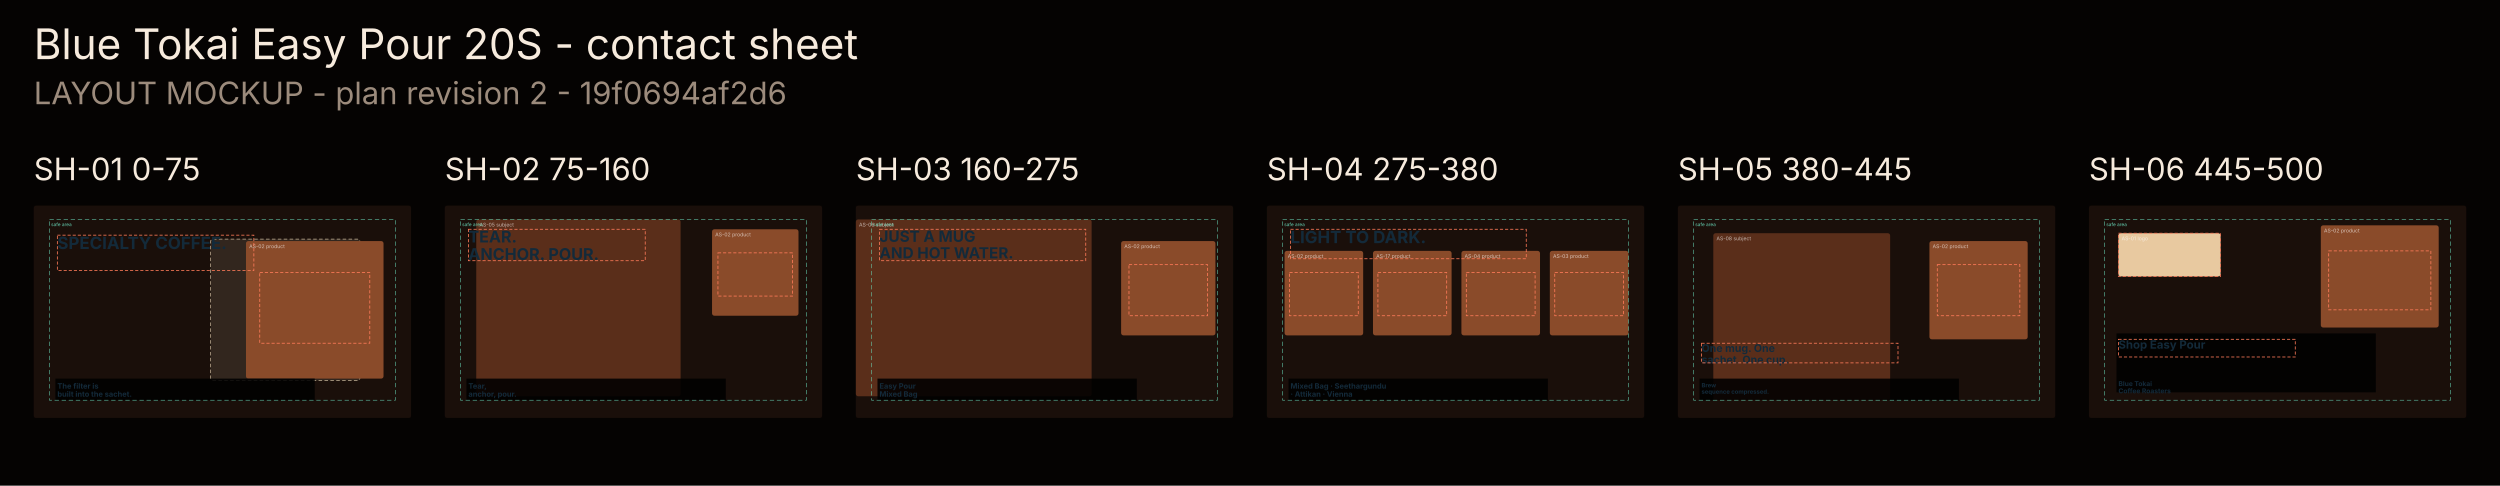
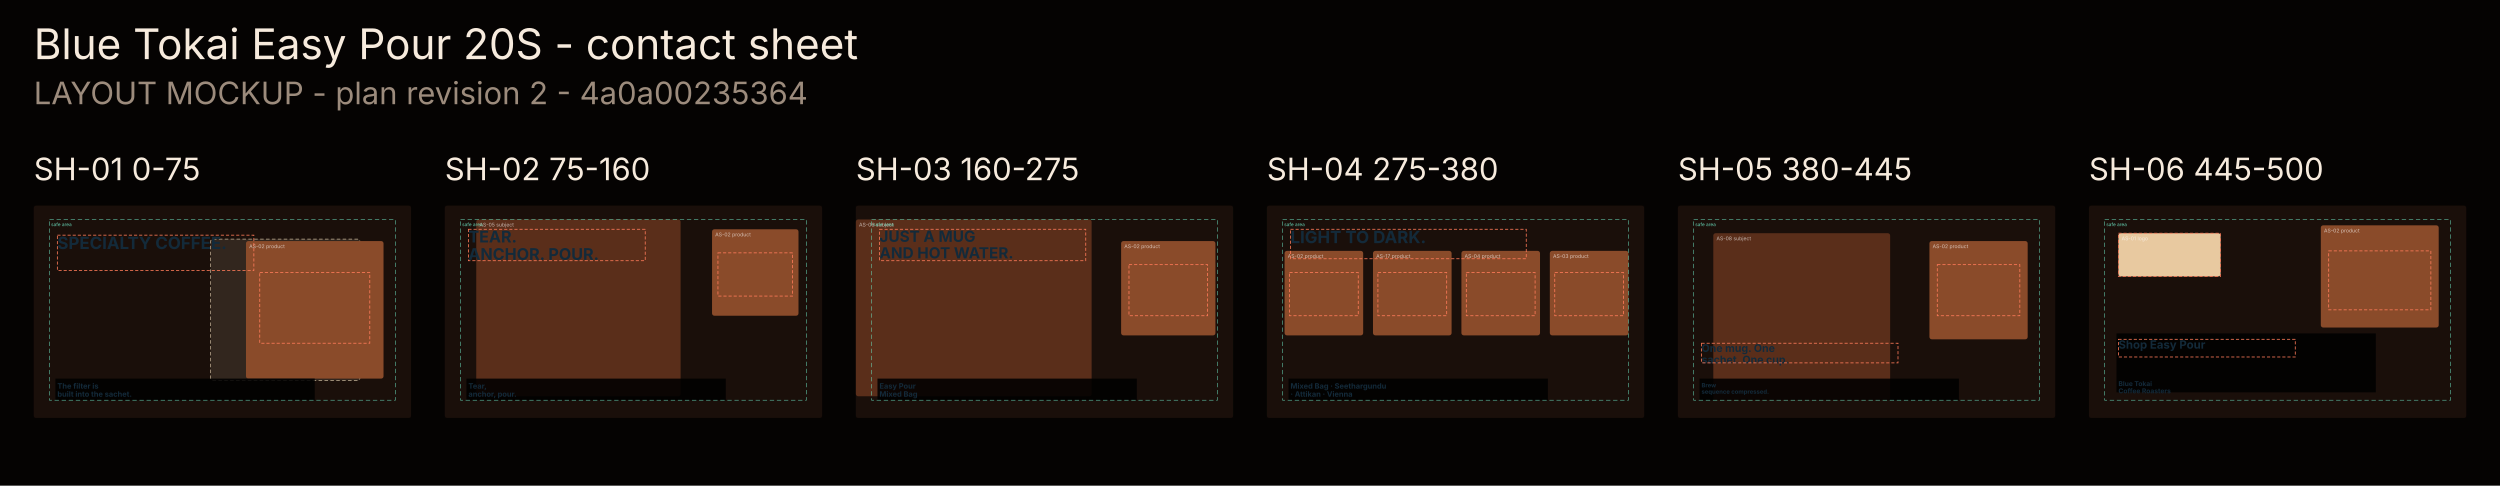
<svg xmlns="http://www.w3.org/2000/svg" width="1776" height="345" viewBox="0 0 1776 345">
  <rect width="100%" height="100%" fill="#050302" />
  <text x="24" y="42" font-family="Inter, Segoe UI, sans-serif" font-size="30" fill="#F7EBDD">Blue Tokai Easy Pour 20S - contact sheet</text>
-   <text x="24" y="74" font-family="Inter, Segoe UI, sans-serif" font-size="22" fill="#9C8B7C">LAYOUT MOCKUP - plan revision 2 - 19f0694af2d6</text>
+   <text x="24" y="74" font-family="Inter, Segoe UI, sans-serif" font-size="22" fill="#9C8B7C">LAYOUT MOCKUP - plan revision 2 - 4a0a00235364</text>
  <g transform="translate(24,146)">
    <svg width="268" height="151" viewBox="0 0 1920 1080">
      <rect x="0" y="0" width="1920" height="1080" fill="#0B0604" />
      <rect x="0" y="0" width="1920" height="1080" fill="#1A0F0A" fill-opacity="1.00" rx="12" />
      <rect x="900" y="170" width="760" height="720" fill="#E8D5B5" fill-opacity="0.12" rx="12" stroke="#E8D5B5" stroke-width="3" stroke-dasharray="18 12" />
      <rect x="1080" y="180" width="700" height="700" fill="#8A4B2A" fill-opacity="1.00" rx="12" />
      <text x="1096" y="216" font-family="Inter, Segoe UI, sans-serif" font-size="26" fill="#FFFFFF" fill-opacity="0.65">AS-02 product</text>
      <rect x="1150" y="340" width="560" height="360" fill="none" stroke="#FF7A59" stroke-width="4" stroke-dasharray="16 10" />
      <text x="120" y="220.5" font-family="Inter, Segoe UI, sans-serif" font-size="86" font-weight="700" fill="#132A3A" text-anchor="start">
        <tspan x="120" dy="0.0">SPECIALTY COFFEE.</tspan>
      </text>
      <rect x="120" y="150" width="1000" height="180" fill="none" stroke="#FF7A59" stroke-width="4" stroke-dasharray="16 10" />
      <rect x="110" y="880" width="1320" height="110" fill="#000000" fill-opacity="0.88" />
      <text x="120" y="931.2" font-family="Inter, Segoe UI, sans-serif" font-size="38" font-weight="700" fill="#132A3A" text-anchor="start">
        <tspan x="120" dy="0.0">The filter is</tspan>
        <tspan x="120" dy="41.0">built into the sachet.</tspan>
      </text>
      <rect x="80" y="70" width="1760" height="920" fill="none" stroke="#6BE3C2" stroke-width="3" stroke-dasharray="22 14" stroke-opacity="0.85" />
      <text x="88" y="104" font-family="Inter, Segoe UI, sans-serif" font-size="24" fill="#6BE3C2" fill-opacity="0.9">safe area</text>
    </svg>
    <text x="0" y="-18" font-family="Inter, Segoe UI, sans-serif" font-size="22" fill="#F7EBDD">SH-01 0-75</text>
  </g>
  <g transform="translate(316,146)">
    <svg width="268" height="151" viewBox="0 0 1920 1080">
      <rect x="0" y="0" width="1920" height="1080" fill="#0B0604" />
      <rect x="0" y="0" width="1920" height="1080" fill="#1A0F0A" fill-opacity="1.00" rx="12" />
      <rect x="160" y="70" width="1040" height="900" fill="#5A2E1A" fill-opacity="1.00" rx="12" />
      <text x="176" y="106" font-family="Inter, Segoe UI, sans-serif" font-size="26" fill="#FFFFFF" fill-opacity="0.65">AS-05 subject</text>
      <rect x="1360" y="120" width="440" height="440" fill="#8A4B2A" fill-opacity="1.00" rx="12" />
      <text x="1376" y="156" font-family="Inter, Segoe UI, sans-serif" font-size="26" fill="#FFFFFF" fill-opacity="0.65">AS-02 product</text>
      <rect x="1390" y="240" width="380" height="220" fill="none" stroke="#FF7A59" stroke-width="4" stroke-dasharray="16 10" />
      <text x="120" y="187.2" font-family="Inter, Segoe UI, sans-serif" font-size="82" font-weight="700" fill="#132A3A" text-anchor="start">
        <tspan x="120" dy="0.0">TEAR.</tspan>
        <tspan x="120" dy="88.6">ANCHOR. POUR.</tspan>
      </text>
      <rect x="120" y="120" width="900" height="160" fill="none" stroke="#FF7A59" stroke-width="4" stroke-dasharray="16 10" />
      <rect x="110" y="880" width="1320" height="110" fill="#000000" fill-opacity="0.88" />
      <text x="120" y="931.2" font-family="Inter, Segoe UI, sans-serif" font-size="38" font-weight="700" fill="#132A3A" text-anchor="start">
        <tspan x="120" dy="0.0">Tear,</tspan>
        <tspan x="120" dy="41.0">anchor, pour.</tspan>
      </text>
      <rect x="80" y="70" width="1760" height="920" fill="none" stroke="#6BE3C2" stroke-width="3" stroke-dasharray="22 14" stroke-opacity="0.85" />
      <text x="88" y="104" font-family="Inter, Segoe UI, sans-serif" font-size="24" fill="#6BE3C2" fill-opacity="0.9">safe area</text>
    </svg>
    <text x="0" y="-18" font-family="Inter, Segoe UI, sans-serif" font-size="22" fill="#F7EBDD">SH-02 75-160</text>
  </g>
  <g transform="translate(608,146)">
    <svg width="268" height="151" viewBox="0 0 1920 1080">
      <rect x="0" y="0" width="1920" height="1080" fill="#0B0604" />
      <rect x="0" y="0" width="1920" height="1080" fill="#1A0F0A" fill-opacity="1.00" rx="12" />
      <rect x="0" y="70" width="1200" height="900" fill="#5A2E1A" fill-opacity="1.00" rx="12" />
      <text x="16" y="106" font-family="Inter, Segoe UI, sans-serif" font-size="26" fill="#FFFFFF" fill-opacity="0.65">AS-06 subject</text>
      <rect x="1350" y="180" width="480" height="480" fill="#8A4B2A" fill-opacity="1.00" rx="12" />
      <text x="1366" y="216" font-family="Inter, Segoe UI, sans-serif" font-size="26" fill="#FFFFFF" fill-opacity="0.65">AS-02 product</text>
      <rect x="1390" y="300" width="400" height="260" fill="none" stroke="#FF7A59" stroke-width="4" stroke-dasharray="16 10" />
      <text x="120" y="184.0" font-family="Inter, Segoe UI, sans-serif" font-size="78" font-weight="700" fill="#132A3A" text-anchor="start">
        <tspan x="120" dy="0.0">JUST A MUG</tspan>
        <tspan x="120" dy="84.2">AND HOT WATER.</tspan>
      </text>
      <rect x="120" y="120" width="1050" height="160" fill="none" stroke="#FF7A59" stroke-width="4" stroke-dasharray="16 10" />
      <rect x="110" y="880" width="1320" height="110" fill="#000000" fill-opacity="0.88" />
      <text x="120" y="931.2" font-family="Inter, Segoe UI, sans-serif" font-size="38" font-weight="700" fill="#132A3A" text-anchor="start">
        <tspan x="120" dy="0.0">Easy Pour</tspan>
        <tspan x="120" dy="41.0">Mixed Bag</tspan>
      </text>
      <rect x="80" y="70" width="1760" height="920" fill="none" stroke="#6BE3C2" stroke-width="3" stroke-dasharray="22 14" stroke-opacity="0.85" />
      <text x="88" y="104" font-family="Inter, Segoe UI, sans-serif" font-size="24" fill="#6BE3C2" fill-opacity="0.9">safe area</text>
    </svg>
    <text x="0" y="-18" font-family="Inter, Segoe UI, sans-serif" font-size="22" fill="#F7EBDD">SH-03 160-275</text>
  </g>
  <g transform="translate(900,146)">
    <svg width="268" height="151" viewBox="0 0 1920 1080">
      <rect x="0" y="0" width="1920" height="1080" fill="#0B0604" />
      <rect x="0" y="0" width="1920" height="1080" fill="#1A0F0A" fill-opacity="1.00" rx="12" />
      <rect x="90" y="230" width="400" height="430" fill="#8A4B2A" fill-opacity="1.00" rx="12" />
      <text x="106" y="266" font-family="Inter, Segoe UI, sans-serif" font-size="26" fill="#FFFFFF" fill-opacity="0.65">AS-02 product</text>
      <rect x="115" y="340" width="350" height="220" fill="none" stroke="#FF7A59" stroke-width="4" stroke-dasharray="16 10" />
      <rect x="540" y="230" width="400" height="430" fill="#8A4B2A" fill-opacity="1.00" rx="12" />
      <text x="556" y="266" font-family="Inter, Segoe UI, sans-serif" font-size="26" fill="#FFFFFF" fill-opacity="0.65">AS-17 product</text>
      <rect x="565" y="340" width="350" height="220" fill="none" stroke="#FF7A59" stroke-width="4" stroke-dasharray="16 10" />
      <rect x="990" y="230" width="400" height="430" fill="#8A4B2A" fill-opacity="1.00" rx="12" />
      <text x="1006" y="266" font-family="Inter, Segoe UI, sans-serif" font-size="26" fill="#FFFFFF" fill-opacity="0.65">AS-04 product</text>
      <rect x="1015" y="340" width="350" height="220" fill="none" stroke="#FF7A59" stroke-width="4" stroke-dasharray="16 10" />
      <rect x="1440" y="230" width="400" height="430" fill="#8A4B2A" fill-opacity="1.00" rx="12" />
      <text x="1456" y="266" font-family="Inter, Segoe UI, sans-serif" font-size="26" fill="#FFFFFF" fill-opacity="0.65">AS-03 product</text>
      <rect x="1465" y="340" width="350" height="220" fill="none" stroke="#FF7A59" stroke-width="4" stroke-dasharray="16 10" />
      <text x="120" y="190.5" font-family="Inter, Segoe UI, sans-serif" font-size="86" font-weight="700" fill="#132A3A" text-anchor="start">
        <tspan x="120" dy="0.0">LIGHT TO DARK.</tspan>
      </text>
      <rect x="120" y="120" width="1200" height="150" fill="none" stroke="#FF7A59" stroke-width="4" stroke-dasharray="16 10" />
      <rect x="110" y="880" width="1320" height="110" fill="#000000" fill-opacity="0.88" />
      <text x="120" y="931.2" font-family="Inter, Segoe UI, sans-serif" font-size="38" font-weight="700" fill="#132A3A" text-anchor="start">
        <tspan x="120" dy="0.0">Mixed Bag · Seethargundu</tspan>
        <tspan x="120" dy="41.0">· Attikan · Vienna</tspan>
      </text>
      <rect x="80" y="70" width="1760" height="920" fill="none" stroke="#6BE3C2" stroke-width="3" stroke-dasharray="22 14" stroke-opacity="0.85" />
      <text x="88" y="104" font-family="Inter, Segoe UI, sans-serif" font-size="24" fill="#6BE3C2" fill-opacity="0.9">safe area</text>
    </svg>
    <text x="0" y="-18" font-family="Inter, Segoe UI, sans-serif" font-size="22" fill="#F7EBDD">SH-04 275-380</text>
  </g>
  <g transform="translate(1192,146)">
    <svg width="268" height="151" viewBox="0 0 1920 1080">
      <rect x="0" y="0" width="1920" height="1080" fill="#0B0604" />
      <rect x="0" y="0" width="1920" height="1080" fill="#1A0F0A" fill-opacity="1.00" rx="12" />
      <rect x="180" y="140" width="900" height="850" fill="#5A2E1A" fill-opacity="1.00" rx="12" />
      <text x="196" y="176" font-family="Inter, Segoe UI, sans-serif" font-size="26" fill="#FFFFFF" fill-opacity="0.65">AS-08 subject</text>
      <rect x="1280" y="180" width="500" height="500" fill="#8A4B2A" fill-opacity="1.00" rx="12" />
      <text x="1296" y="216" font-family="Inter, Segoe UI, sans-serif" font-size="26" fill="#FFFFFF" fill-opacity="0.65">AS-02 product</text>
      <rect x="1320" y="300" width="420" height="260" fill="none" stroke="#FF7A59" stroke-width="4" stroke-dasharray="16 10" />
      <text x="120" y="744.3" font-family="Inter, Segoe UI, sans-serif" font-size="54" font-weight="700" fill="#132A3A" text-anchor="start">
        <tspan x="120" dy="0.0">One mug. One</tspan>
        <tspan x="120" dy="58.3">sachet. One cup.</tspan>
      </text>
      <rect x="120" y="700" width="1000" height="100" fill="none" stroke="#FF7A59" stroke-width="4" stroke-dasharray="16 10" />
      <rect x="110" y="880" width="1320" height="110" fill="#000000" fill-opacity="0.88" />
      <text x="120" y="924.6" font-family="Inter, Segoe UI, sans-serif" font-size="30" font-weight="700" fill="#132A3A" text-anchor="start">
        <tspan x="120" dy="0.0">Brew</tspan>
        <tspan x="120" dy="32.4">sequence compressed.</tspan>
      </text>
      <rect x="80" y="70" width="1760" height="920" fill="none" stroke="#6BE3C2" stroke-width="3" stroke-dasharray="22 14" stroke-opacity="0.85" />
      <text x="88" y="104" font-family="Inter, Segoe UI, sans-serif" font-size="24" fill="#6BE3C2" fill-opacity="0.9">safe area</text>
    </svg>
    <text x="0" y="-18" font-family="Inter, Segoe UI, sans-serif" font-size="22" fill="#F7EBDD">SH-05 380-445</text>
  </g>
  <g transform="translate(1484,146)">
    <svg width="268" height="151" viewBox="0 0 1920 1080">
      <rect x="0" y="0" width="1920" height="1080" fill="#0B0604" />
      <rect x="0" y="0" width="1920" height="1080" fill="#1A0F0A" fill-opacity="1.00" rx="12" />
      <rect x="1180" y="100" width="600" height="520" fill="#8A4B2A" fill-opacity="1.00" rx="12" />
      <text x="1196" y="136" font-family="Inter, Segoe UI, sans-serif" font-size="26" fill="#FFFFFF" fill-opacity="0.65">AS-02 product</text>
      <rect x="1220" y="230" width="520" height="300" fill="none" stroke="#FF7A59" stroke-width="4" stroke-dasharray="16 10" />
      <rect x="150" y="140" width="520" height="220" fill="#E8C9A0" fill-opacity="1.00" rx="12" />
      <text x="166" y="176" font-family="Inter, Segoe UI, sans-serif" font-size="26" fill="#FFFFFF" fill-opacity="0.65">AS-01 logo</text>
      <rect x="150" y="140" width="520" height="220" fill="none" stroke="#FF7A59" stroke-width="4" stroke-dasharray="16 10" />
      <rect x="140" y="650" width="1320" height="300" fill="#000000" fill-opacity="0.88" />
      <text x="150" y="727.6" font-family="Inter, Segoe UI, sans-serif" font-size="58" font-weight="700" fill="#132A3A" text-anchor="start">
        <tspan x="150" dy="0.0">Shop Easy Pour</tspan>
      </text>
      <rect x="150" y="680" width="900" height="90" fill="none" stroke="#FF7A59" stroke-width="4" stroke-dasharray="16 10" />
      <text x="150" y="917.9" font-family="Inter, Segoe UI, sans-serif" font-size="34" font-weight="700" fill="#132A3A" text-anchor="start">
        <tspan x="150" dy="0.0">Blue Tokai</tspan>
        <tspan x="150" dy="36.7">Coffee Roasters</tspan>
      </text>
      <rect x="80" y="70" width="1760" height="920" fill="none" stroke="#6BE3C2" stroke-width="3" stroke-dasharray="22 14" stroke-opacity="0.85" />
      <text x="88" y="104" font-family="Inter, Segoe UI, sans-serif" font-size="24" fill="#6BE3C2" fill-opacity="0.9">safe area</text>
    </svg>
    <text x="0" y="-18" font-family="Inter, Segoe UI, sans-serif" font-size="22" fill="#F7EBDD">SH-06 445-500</text>
  </g>
</svg>
